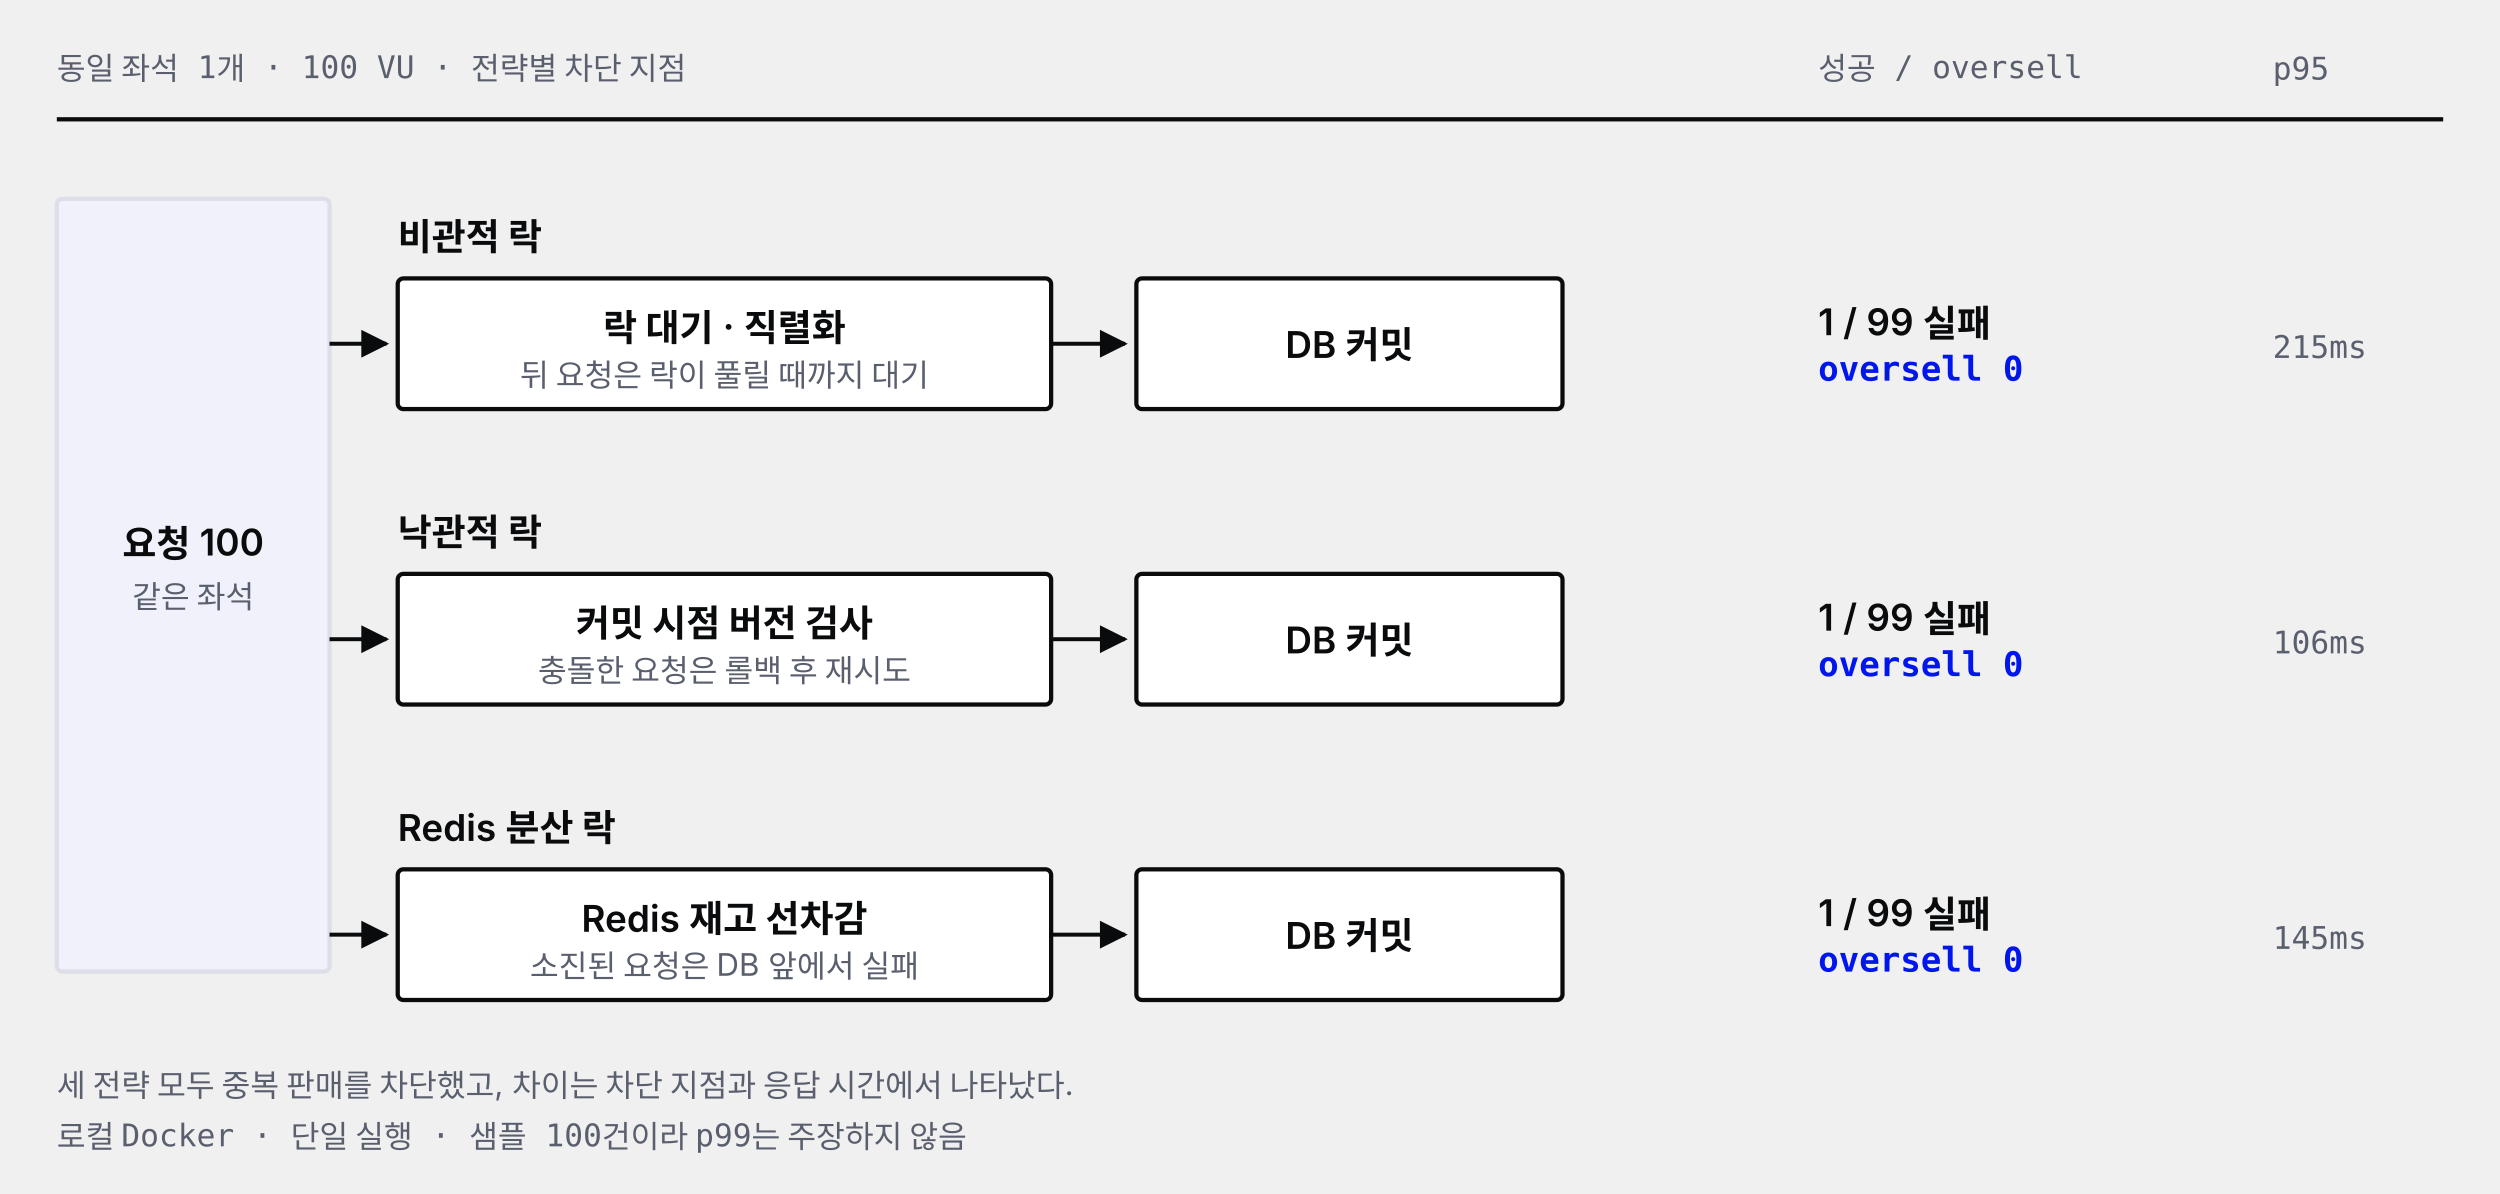
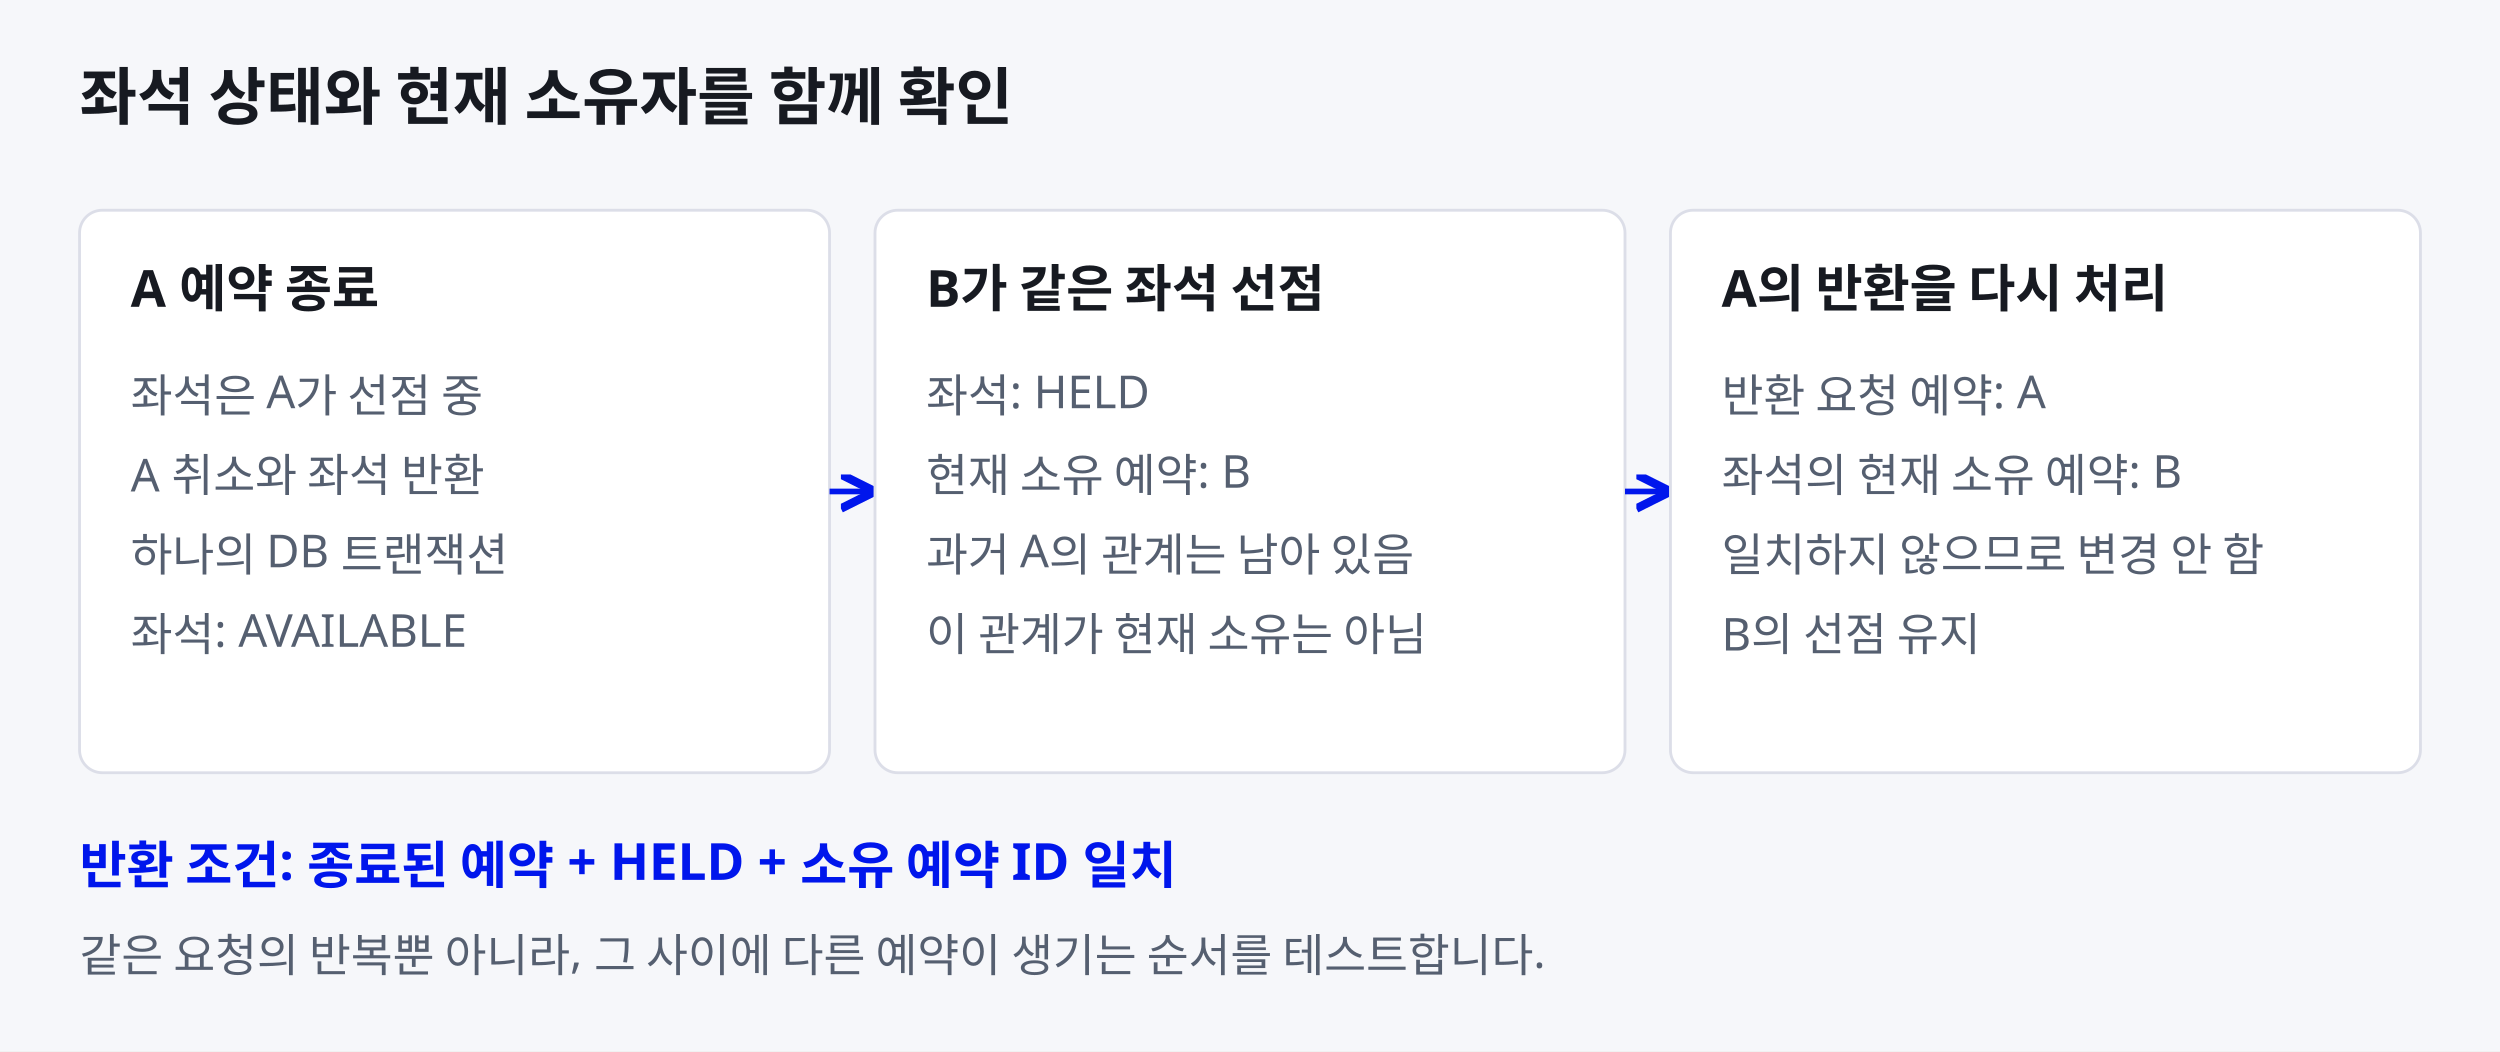
- <svg xmlns="http://www.w3.org/2000/svg" viewBox="0 0 880 420" role="img" aria-label="동일 좌석 경합에서 비관적 락·낙관적 락·Redis 분산 락이 각각 어디서 요청을 차단하는지 비교한 구조도">
+ <svg xmlns="http://www.w3.org/2000/svg" width="880" height="370" viewBox="0 0 880 370" role="img" aria-labelledby="title desc">
+   <style>text{font-family:Pretendard,Apple SD Gothic Neo,Malgun Gothic,sans-serif;fill:#171a21}.title{font-size:22px;font-weight:650}.label{font-size:18px;font-weight:650}.body{font-size:16px;fill:#555f70}</style>
  <defs>
-     <marker id="ar" viewBox="0 0 10 10" refX="9" refY="5" markerWidth="7" markerHeight="7" orient="auto-start-reverse">
-       <path d="M0 0 L10 5 L0 10 z" fill="#0a0b0d" />
+     <marker id="arrow" markerWidth="8" markerHeight="8" refX="6" refY="3" orient="auto">
+       <path d="M0 0L6 3L0 6" fill="none" stroke="#0016ec" stroke-width="1.5" />
    </marker>
  </defs>
-   <style>
-     .b{fill:#fff;stroke:#0a0b0d;stroke-width:1.5}
-     .b2{fill:#f0f1fa;stroke:#dcdee8;stroke-width:1.5}
-     .t{fill:#0a0b0d;font:600 13px Pretendard,-apple-system,sans-serif}
-     .s{fill:#5a5f6e;font:11px Pretendard,-apple-system,sans-serif}
-     .m{fill:#5a5f6e;font:11px ui-monospace,Menlo,monospace}
-     .a{fill:#0016ec;font:600 12px ui-monospace,Menlo,monospace}
-     .ln{stroke:#0a0b0d;stroke-width:1.4;fill:none}
-   </style>
-   <text x="20" y="28" class="m">동일 좌석 1개 · 100 VU · 전략별 차단 지점</text>
-   <text x="640" y="28" class="m">성공 / oversell</text>
-   <text x="800" y="28" class="m">p95</text>
-   <line x1="20" y1="42" x2="860" y2="42" stroke="#0a0b0d" stroke-width="1.5" />
-   <rect x="20" y="70" width="96" height="272" rx="2" class="b2" />
-   <text x="68" y="196" text-anchor="middle" class="t">요청 100</text>
-   <text x="68" y="214" text-anchor="middle" class="s">같은 좌석</text>
-   <text x="140" y="88" class="t">비관적 락</text>
-   <rect x="140" y="98" width="230" height="46" rx="2" class="b" />
-   <text x="255" y="120" text-anchor="middle" class="t">락 대기 · 직렬화</text>
-   <text x="255" y="136" text-anchor="middle" class="s">뒤 요청은 락이 풀릴 때까지 대기</text>
-   <line x1="116" y1="121" x2="136" y2="121" class="ln" marker-end="url(#ar)" />
-   <rect x="400" y="98" width="150" height="46" rx="2" class="b" />
-   <text x="475" y="126" text-anchor="middle" class="t">DB 커밋</text>
-   <line x1="370" y1="121" x2="396" y2="121" class="ln" marker-end="url(#ar)" />
-   <text x="640" y="118" class="t">1 / 99 실패</text>
-   <text x="640" y="134" class="a">oversell 0</text>
-   <text x="800" y="126" class="m">215ms</text>
-   <text x="140" y="192" class="t">낙관적 락</text>
-   <rect x="140" y="202" width="230" height="46" rx="2" class="b" />
-   <text x="255" y="224" text-anchor="middle" class="t">커밋 시점 버전 검사</text>
-   <text x="255" y="240" text-anchor="middle" class="s">충돌한 요청은 롤백 후 재시도</text>
-   <line x1="116" y1="225" x2="136" y2="225" class="ln" marker-end="url(#ar)" />
-   <rect x="400" y="202" width="150" height="46" rx="2" class="b" />
-   <text x="475" y="230" text-anchor="middle" class="t">DB 커밋</text>
-   <line x1="370" y1="225" x2="396" y2="225" class="ln" marker-end="url(#ar)" />
-   <text x="640" y="222" class="t">1 / 99 실패</text>
-   <text x="640" y="238" class="a">oversell 0</text>
-   <text x="800" y="230" class="m">106ms</text>
-   <text x="140" y="296" class="t">Redis 분산 락</text>
-   <rect x="140" y="306" width="230" height="46" rx="2" class="b" />
-   <text x="255" y="328" text-anchor="middle" class="t">Redis 재고 선차감</text>
-   <text x="255" y="344" text-anchor="middle" class="s">소진된 요청은 DB 앞에서 실패</text>
-   <line x1="116" y1="329" x2="136" y2="329" class="ln" marker-end="url(#ar)" />
-   <rect x="400" y="306" width="150" height="46" rx="2" class="b" />
-   <text x="475" y="334" text-anchor="middle" class="t">DB 커밋</text>
-   <line x1="370" y1="329" x2="396" y2="329" class="ln" marker-end="url(#ar)" />
-   <text x="640" y="326" class="t">1 / 99 실패</text>
-   <text x="640" y="342" class="a">oversell 0</text>
-   <text x="800" y="334" class="m">145ms</text>
-   <text x="20" y="386" class="s">세 전략 모두 중복 판매를 차단했고, 차이는 차단 지점과 응답 시간에서 나타났다.</text>
-   <text x="20" y="404" class="m">로컬 Docker · 단일 실행 · 샘플 100건이라 p99는 주장하지 않음</text>
+   <rect width="880" height="370" fill="#f6f7fa" />
+   <text x="28" y="42" class="title">좌석 상태와 현재 소유자를 함께 확인</text>
+   <rect x="28" y="74" width="264" height="198" rx="8" fill="white" stroke="#dcdee8" />
+   <text x="46" y="108" class="label">A 예약 종료</text>
+   <text x="46" y="145" dy="0" class="body">좌석은 A가 선점 중</text>
+   <text x="46" y="145" dy="28" class="body">A 취소와 좌석 반환</text>
+   <text x="46" y="145" dy="56" class="body">하나의 DB 트랜잭션</text>
+   <text x="46" y="145" dy="84" class="body">좌석: AVAILABLE</text>
+   <path d="M292 173 H308" stroke="#0016ec" stroke-width="2" marker-end="url(#arrow)" />
+   <rect x="308" y="74" width="264" height="198" rx="8" fill="white" stroke="#dcdee8" />
+   <text x="326" y="108" class="label">B가 같은 좌석 선점</text>
+   <text x="326" y="145" dy="0" class="body">좌석: HELD</text>
+   <text x="326" y="145" dy="28" class="body">현재 소유 예약: B</text>
+   <text x="326" y="145" dy="56" class="body">과거 A의 관계는 남아 있음</text>
+   <text x="326" y="145" dy="84" class="body">이 관계가 현재 소유는 아님</text>
+   <path d="M572 173 H588" stroke="#0016ec" stroke-width="2" marker-end="url(#arrow)" />
+   <rect x="588" y="74" width="264" height="198" rx="8" fill="white" stroke="#dcdee8" />
+   <text x="606" y="108" class="label">A의 반환을 다시 처리</text>
+   <text x="606" y="145" dy="0" class="body">반환 요청 예약: A</text>
+   <text x="606" y="145" dy="28" class="body">좌석의 현재 소유 예약: B</text>
+   <text x="606" y="145" dy="56" class="body">일치하지 않으므로 변경 안 함</text>
+   <text x="606" y="145" dy="84" class="body">B의 선점 유지</text>
+   <text x="28" y="311" class="label" style="fill:#0016ec">반환 조건: 종료된 예약 + HELD + 소유 예약 ID 일치</text>
+   <text x="28" y="342" class="body">같은 요청의 반복뿐 아니라, 그 사이에 다른 예약이 생기는 순서를 테스트합니다.</text>
</svg>
